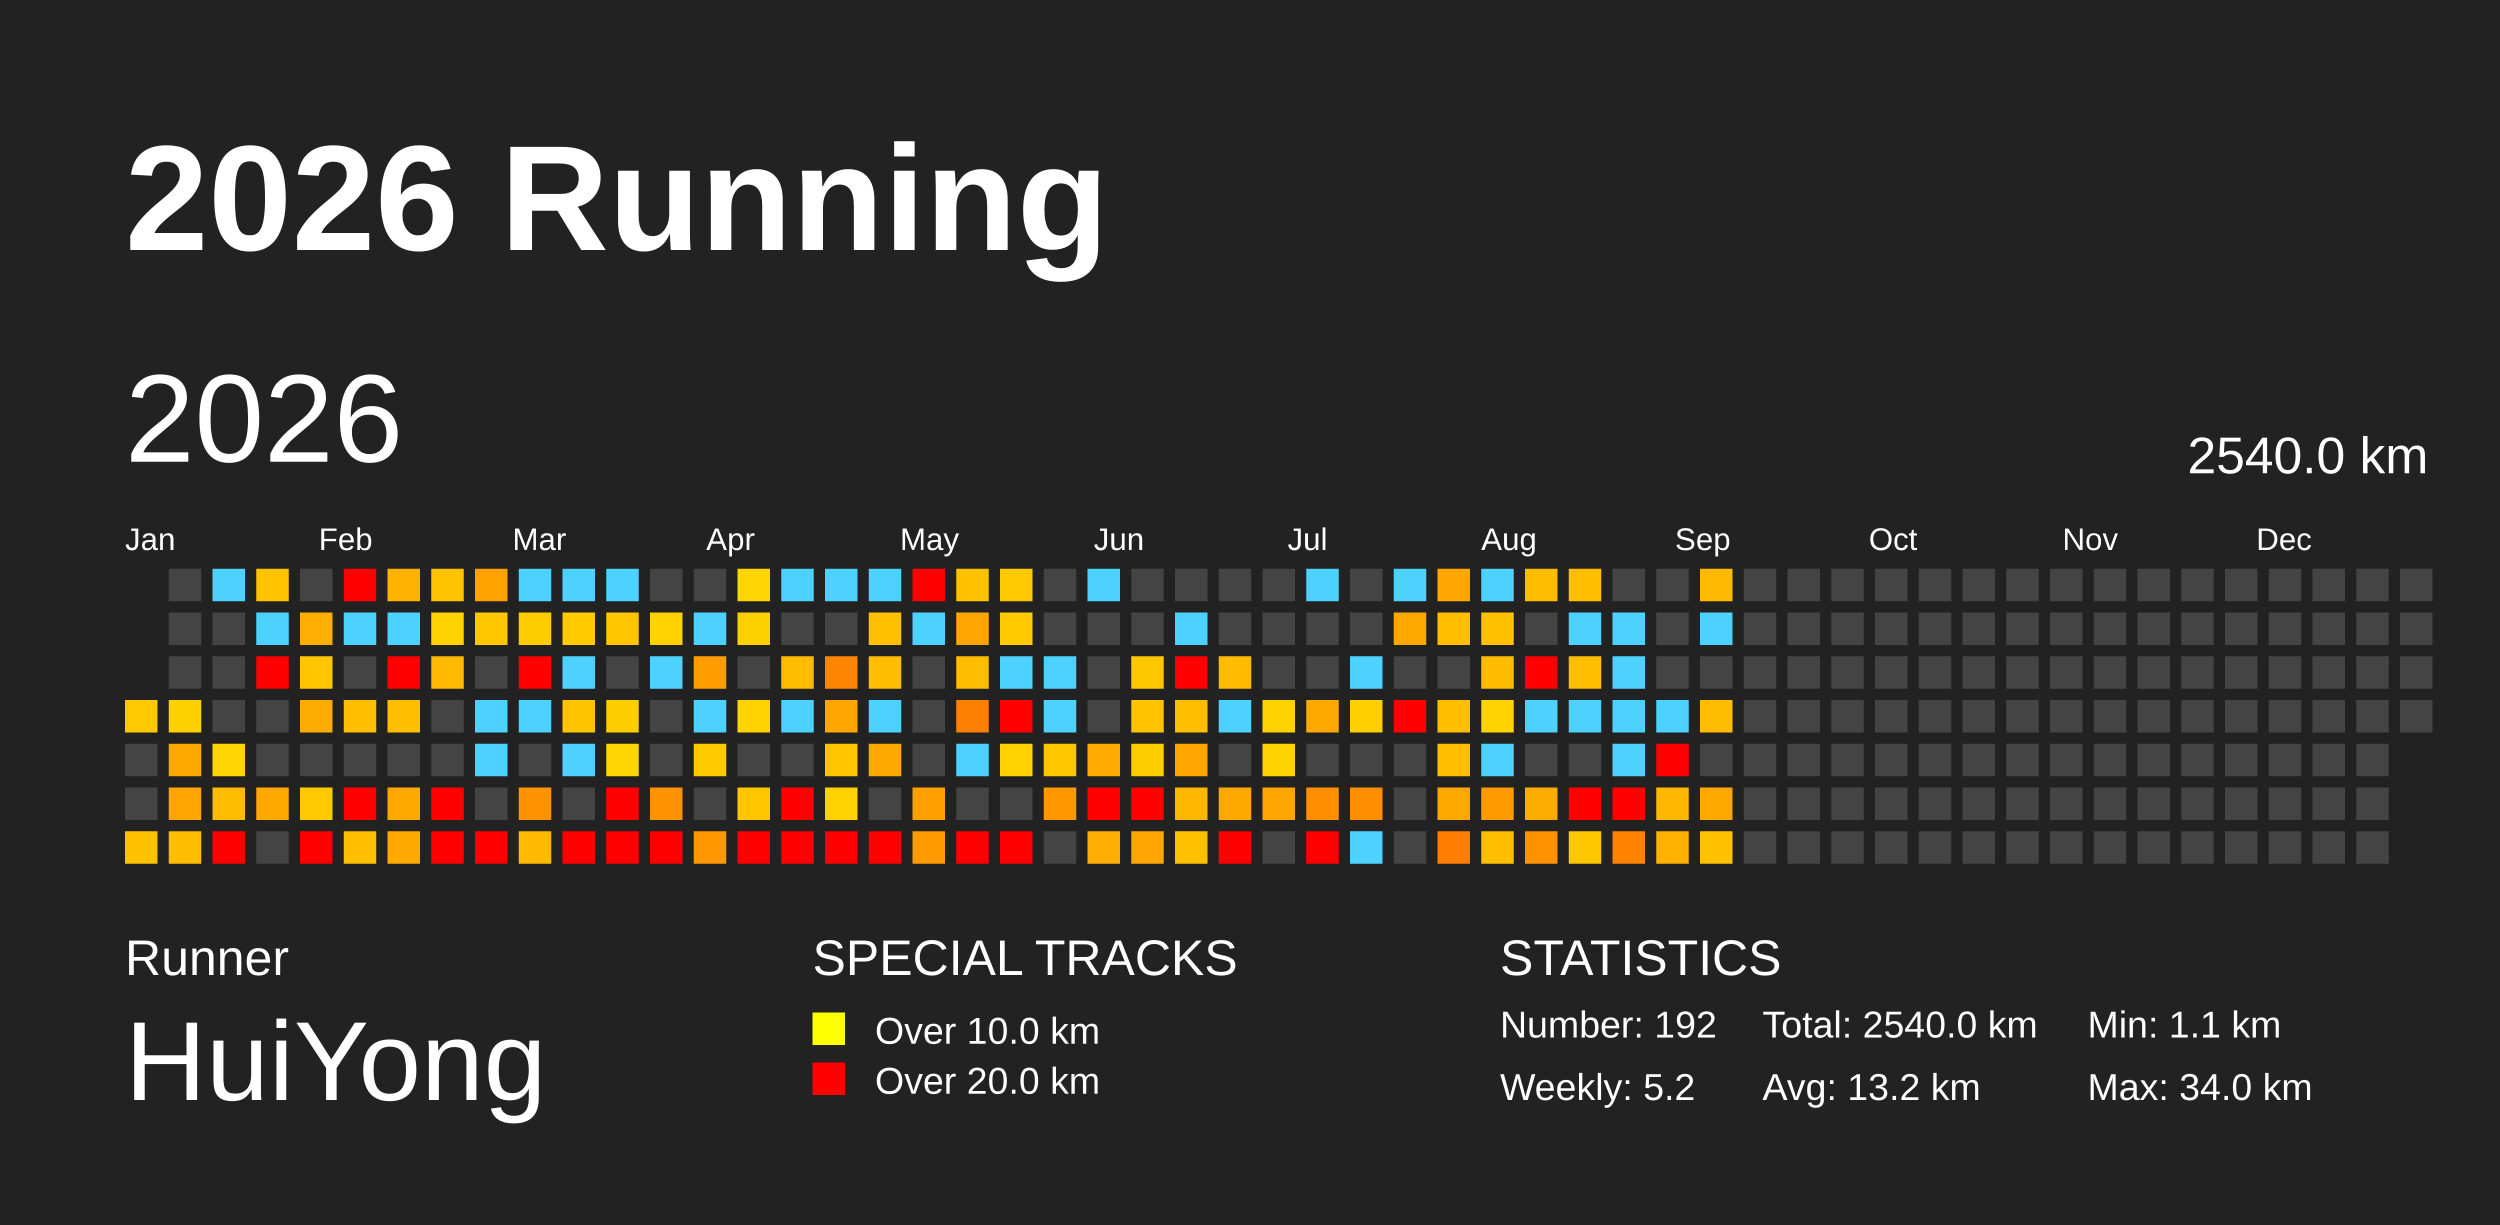
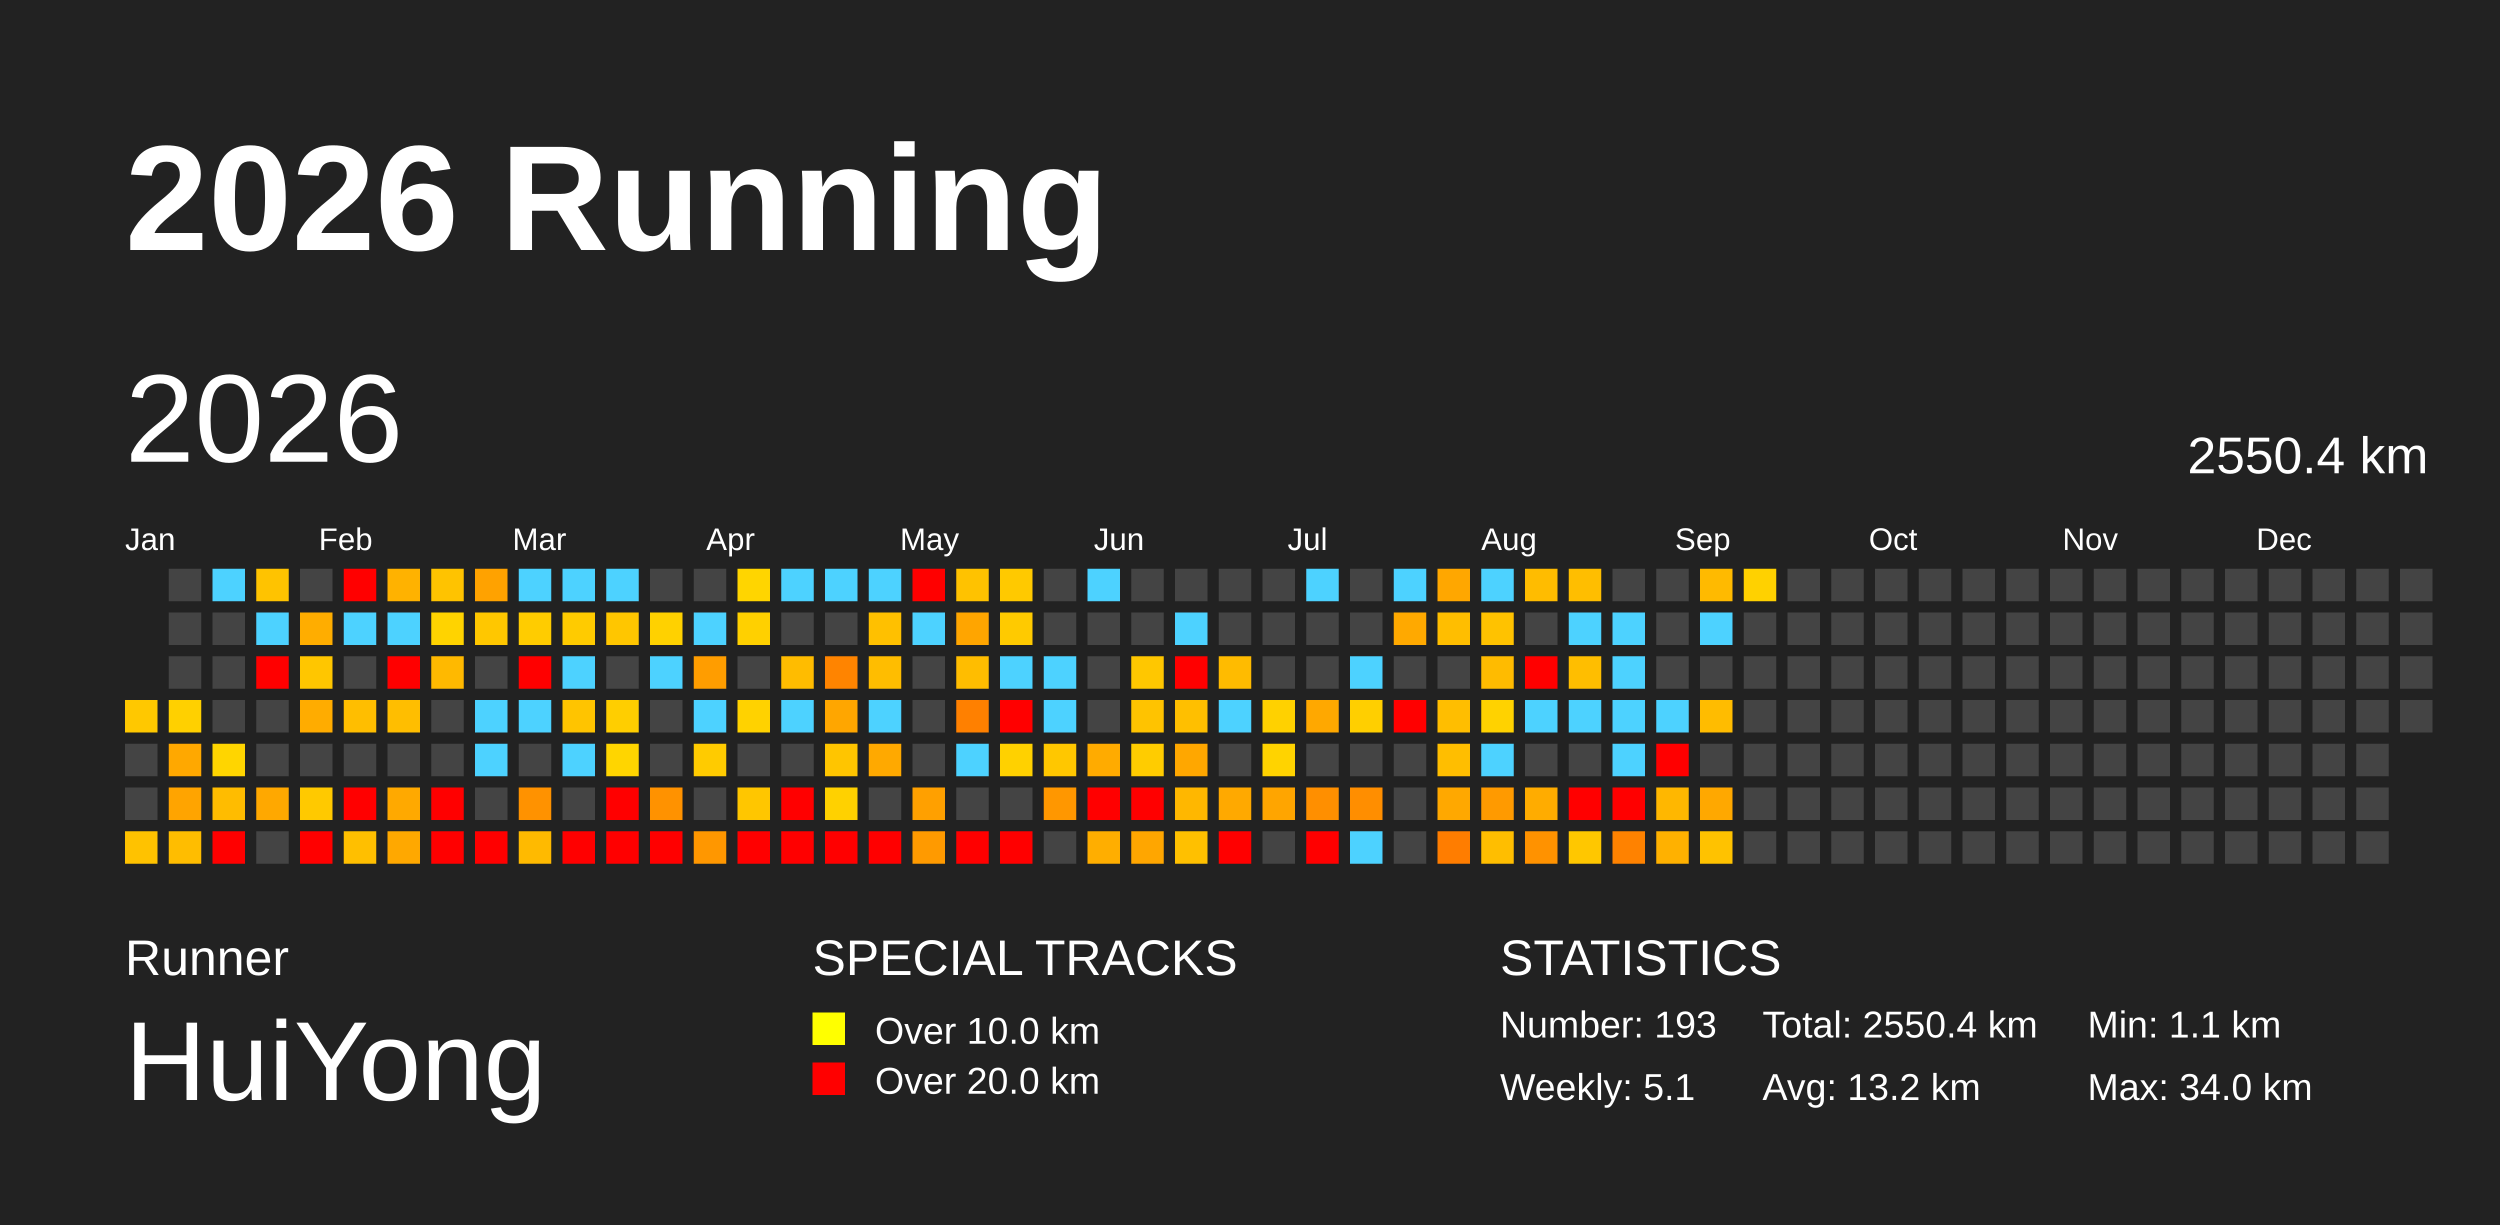
<svg xmlns="http://www.w3.org/2000/svg" baseProfile="full" height="98mm" version="1.1" viewBox="0,0,200,98" width="200mm">
  <defs />
  <rect fill="#222222" height="98" width="200" x="0" y="0" />
  <text fill="#FFFFFF" style="font-size:12px; font-family:Arial; font-weight:bold;" x="10" y="20">2026 Running</text>
  <text fill="#FFFFFF" style="font-size:4px; font-family:Arial" x="10" y="78">Runner</text>
  <text fill="#FFFFFF" style="font-size:9px; font-family:Arial" x="10" y="88">HuiYong</text>
  <text fill="#FFFFFF" style="font-size:4px; font-family:Arial" x="65" y="78">SPECIAL TRACKS</text>
  <rect fill="yellow" height="2.6" width="2.6" x="65" y="81" />
  <text fill="#FFFFFF" style="font-size:3px; font-family:Arial" x="70" y="83.5">Over 10.0 km</text>
  <rect fill="red" height="2.6" width="2.6" x="65" y="85" />
  <text fill="#FFFFFF" style="font-size:3px; font-family:Arial" x="70" y="87.5">Over 20.0 km</text>
  <text fill="#FFFFFF" style="font-size:4px; font-family:Arial" x="120" y="78">STATISTICS</text>
-   <text fill="#FFFFFF" style="font-size:3px; font-family:Arial" x="120" y="83">Number: 192</text>
-   <text fill="#FFFFFF" style="font-size:3px; font-family:Arial" x="120" y="88">Weekly: 5.2</text>
-   <text fill="#FFFFFF" style="font-size:3px; font-family:Arial" x="141" y="83">Total: 2540.0 km</text>
+   <text fill="#FFFFFF" style="font-size:3px; font-family:Arial" x="120" y="83">Number: 193</text>
+   <text fill="#FFFFFF" style="font-size:3px; font-family:Arial" x="120" y="88">Weekly: 5.1</text>
+   <text fill="#FFFFFF" style="font-size:3px; font-family:Arial" x="141" y="83">Total: 2550.4 km</text>
  <text fill="#FFFFFF" style="font-size:3px; font-family:Arial" x="141" y="88">Avg: 13.2 km</text>
  <text fill="#FFFFFF" style="font-size:3px; font-family:Arial" x="167" y="83">Min: 1.1 km</text>
  <text fill="#FFFFFF" style="font-size:3px; font-family:Arial" x="167" y="88">Max: 34.0 km</text>
  <text dominant-baseline="hanging" fill="#FFFFFF" style="font-size:10.0px; font-family:Arial;" x="10" y="30">2026</text>
-   <text dominant-baseline="hanging" fill="#FFFFFF" style="font-size:4.125px; font-family:Arial;" x="175" y="35">2540.0 km</text>
+   <text dominant-baseline="hanging" fill="#FFFFFF" style="font-size:4.125px; font-family:Arial;" x="175" y="35">2550.4 km</text>
  <text fill="#FFFFFF" style="font-size:2.5px; font-family:Arial" x="10.0" y="44">Jan</text>
  <text fill="#FFFFFF" style="font-size:2.5px; font-family:Arial" x="25.5" y="44">Feb</text>
  <text fill="#FFFFFF" style="font-size:2.5px; font-family:Arial" x="41.0" y="44">Mar</text>
  <text fill="#FFFFFF" style="font-size:2.5px; font-family:Arial" x="56.5" y="44">Apr</text>
  <text fill="#FFFFFF" style="font-size:2.5px; font-family:Arial" x="72.0" y="44">May</text>
  <text fill="#FFFFFF" style="font-size:2.5px; font-family:Arial" x="87.5" y="44">Jun</text>
  <text fill="#FFFFFF" style="font-size:2.5px; font-family:Arial" x="103.0" y="44">Jul</text>
  <text fill="#FFFFFF" style="font-size:2.5px; font-family:Arial" x="118.5" y="44">Aug</text>
  <text fill="#FFFFFF" style="font-size:2.5px; font-family:Arial" x="134.0" y="44">Sep</text>
  <text fill="#FFFFFF" style="font-size:2.5px; font-family:Arial" x="149.5" y="44">Oct</text>
  <text fill="#FFFFFF" style="font-size:2.5px; font-family:Arial" x="165.0" y="44">Nov</text>
  <text fill="#FFFFFF" style="font-size:2.5px; font-family:Arial" x="180.5" y="44">Dec</text>
  <rect fill="#ffc800" height="2.6" width="2.6" x="10.0" y="56.0" />
  <rect fill="#444444" height="2.6" width="2.6" x="10.0" y="59.5" />
  <rect fill="#444444" height="2.6" width="2.6" x="10.0" y="63.0" />
  <rect fill="#ffc200" height="2.6" width="2.6" x="10.0" y="66.5" />
  <rect fill="#444444" height="2.6" width="2.6" x="13.5" y="45.5" />
  <rect fill="#444444" height="2.6" width="2.6" x="13.5" y="49.0" />
  <rect fill="#444444" height="2.6" width="2.6" x="13.5" y="52.5" />
  <rect fill="#ffd000" height="2.6" width="2.6" x="13.5" y="56.0" />
  <rect fill="#ffa800" height="2.6" width="2.6" x="13.5" y="59.5" />
  <rect fill="#ffa400" height="2.6" width="2.6" x="13.5" y="63.0" />
  <rect fill="#ffbd00" height="2.6" width="2.6" x="13.5" y="66.5" />
  <rect fill="#4dd2ff" height="2.6" width="2.6" x="17.0" y="45.5" />
  <rect fill="#444444" height="2.6" width="2.6" x="17.0" y="49.0" />
  <rect fill="#444444" height="2.6" width="2.6" x="17.0" y="52.5" />
  <rect fill="#444444" height="2.6" width="2.6" x="17.0" y="56.0" />
  <rect fill="#ffd500" height="2.6" width="2.6" x="17.0" y="59.5" />
  <rect fill="#ffbc00" height="2.6" width="2.6" x="17.0" y="63.0" />
  <rect fill="red" height="2.6" width="2.6" x="17.0" y="66.5" />
  <rect fill="#ffc300" height="2.6" width="2.6" x="20.5" y="45.5" />
  <rect fill="#4dd2ff" height="2.6" width="2.6" x="20.5" y="49.0" />
  <rect fill="red" height="2.6" width="2.6" x="20.5" y="52.5" />
  <rect fill="#444444" height="2.6" width="2.6" x="20.5" y="56.0" />
  <rect fill="#444444" height="2.6" width="2.6" x="20.5" y="59.5" />
  <rect fill="#ffa800" height="2.6" width="2.6" x="20.5" y="63.0" />
  <rect fill="#444444" height="2.6" width="2.6" x="20.5" y="66.5" />
  <rect fill="#444444" height="2.6" width="2.6" x="24.0" y="45.5" />
  <rect fill="#ffad00" height="2.6" width="2.6" x="24.0" y="49.0" />
  <rect fill="#ffc600" height="2.6" width="2.6" x="24.0" y="52.5" />
  <rect fill="#ffac00" height="2.6" width="2.6" x="24.0" y="56.0" />
  <rect fill="#444444" height="2.6" width="2.6" x="24.0" y="59.5" />
  <rect fill="#ffc900" height="2.6" width="2.6" x="24.0" y="63.0" />
  <rect fill="red" height="2.6" width="2.6" x="24.0" y="66.5" />
  <rect fill="red" height="2.6" width="2.6" x="27.5" y="45.5" />
  <rect fill="#4dd2ff" height="2.6" width="2.6" x="27.5" y="49.0" />
  <rect fill="#444444" height="2.6" width="2.6" x="27.5" y="52.5" />
  <rect fill="#ffbe00" height="2.6" width="2.6" x="27.5" y="56.0" />
  <rect fill="#444444" height="2.6" width="2.6" x="27.5" y="59.5" />
  <rect fill="red" height="2.6" width="2.6" x="27.5" y="63.0" />
  <rect fill="#ffbf00" height="2.6" width="2.6" x="27.5" y="66.5" />
  <rect fill="#ffb200" height="2.6" width="2.6" x="31.0" y="45.5" />
  <rect fill="#4dd2ff" height="2.6" width="2.6" x="31.0" y="49.0" />
  <rect fill="red" height="2.6" width="2.6" x="31.0" y="52.5" />
  <rect fill="#ffbe00" height="2.6" width="2.6" x="31.0" y="56.0" />
  <rect fill="#444444" height="2.6" width="2.6" x="31.0" y="59.5" />
  <rect fill="#ffa900" height="2.6" width="2.6" x="31.0" y="63.0" />
  <rect fill="#ffa800" height="2.6" width="2.6" x="31.0" y="66.5" />
  <rect fill="#ffc300" height="2.6" width="2.6" x="34.5" y="45.5" />
  <rect fill="#ffd300" height="2.6" width="2.6" x="34.5" y="49.0" />
  <rect fill="#ffb900" height="2.6" width="2.6" x="34.5" y="52.5" />
  <rect fill="#444444" height="2.6" width="2.6" x="34.5" y="56.0" />
  <rect fill="#444444" height="2.6" width="2.6" x="34.5" y="59.5" />
  <rect fill="red" height="2.6" width="2.6" x="34.5" y="63.0" />
  <rect fill="red" height="2.6" width="2.6" x="34.5" y="66.5" />
  <rect fill="#ffa200" height="2.6" width="2.6" x="38.0" y="45.5" />
  <rect fill="#ffc700" height="2.6" width="2.6" x="38.0" y="49.0" />
  <rect fill="#444444" height="2.6" width="2.6" x="38.0" y="52.5" />
  <rect fill="#4dd2ff" height="2.6" width="2.6" x="38.0" y="56.0" />
  <rect fill="#4dd2ff" height="2.6" width="2.6" x="38.0" y="59.5" />
  <rect fill="#444444" height="2.6" width="2.6" x="38.0" y="63.0" />
  <rect fill="red" height="2.6" width="2.6" x="38.0" y="66.5" />
  <rect fill="#4dd2ff" height="2.6" width="2.6" x="41.5" y="45.5" />
  <rect fill="#ffcc00" height="2.6" width="2.6" x="41.5" y="49.0" />
  <rect fill="red" height="2.6" width="2.6" x="41.5" y="52.5" />
  <rect fill="#4dd2ff" height="2.6" width="2.6" x="41.5" y="56.0" />
  <rect fill="#444444" height="2.6" width="2.6" x="41.5" y="59.5" />
  <rect fill="#ff9200" height="2.6" width="2.6" x="41.5" y="63.0" />
  <rect fill="#ffba00" height="2.6" width="2.6" x="41.5" y="66.5" />
  <rect fill="#4dd2ff" height="2.6" width="2.6" x="45.0" y="45.5" />
  <rect fill="#ffcb00" height="2.6" width="2.6" x="45.0" y="49.0" />
  <rect fill="#4dd2ff" height="2.6" width="2.6" x="45.0" y="52.5" />
  <rect fill="#ffc400" height="2.6" width="2.6" x="45.0" y="56.0" />
  <rect fill="#4dd2ff" height="2.6" width="2.6" x="45.0" y="59.5" />
  <rect fill="#444444" height="2.6" width="2.6" x="45.0" y="63.0" />
  <rect fill="red" height="2.6" width="2.6" x="45.0" y="66.5" />
  <rect fill="#4dd2ff" height="2.6" width="2.6" x="48.5" y="45.5" />
  <rect fill="#ffc600" height="2.6" width="2.6" x="48.5" y="49.0" />
  <rect fill="#444444" height="2.6" width="2.6" x="48.5" y="52.5" />
  <rect fill="#ffce00" height="2.6" width="2.6" x="48.5" y="56.0" />
  <rect fill="#ffd500" height="2.6" width="2.6" x="48.5" y="59.5" />
  <rect fill="red" height="2.6" width="2.6" x="48.5" y="63.0" />
  <rect fill="red" height="2.6" width="2.6" x="48.5" y="66.5" />
  <rect fill="#444444" height="2.6" width="2.6" x="52.0" y="45.5" />
  <rect fill="#ffd100" height="2.6" width="2.6" x="52.0" y="49.0" />
  <rect fill="#4dd2ff" height="2.6" width="2.6" x="52.0" y="52.5" />
  <rect fill="#444444" height="2.6" width="2.6" x="52.0" y="56.0" />
  <rect fill="#444444" height="2.6" width="2.6" x="52.0" y="59.5" />
  <rect fill="#ff9200" height="2.6" width="2.6" x="52.0" y="63.0" />
  <rect fill="red" height="2.6" width="2.6" x="52.0" y="66.5" />
  <rect fill="#444444" height="2.6" width="2.6" x="55.5" y="45.5" />
  <rect fill="#4dd2ff" height="2.6" width="2.6" x="55.5" y="49.0" />
  <rect fill="#ff9d00" height="2.6" width="2.6" x="55.5" y="52.5" />
  <rect fill="#4dd2ff" height="2.6" width="2.6" x="55.5" y="56.0" />
  <rect fill="#ffcb00" height="2.6" width="2.6" x="55.5" y="59.5" />
  <rect fill="#444444" height="2.6" width="2.6" x="55.5" y="63.0" />
  <rect fill="#ff9700" height="2.6" width="2.6" x="55.5" y="66.5" />
  <rect fill="#ffd500" height="2.6" width="2.6" x="59.0" y="45.5" />
  <rect fill="#ffd000" height="2.6" width="2.6" x="59.0" y="49.0" />
  <rect fill="#444444" height="2.6" width="2.6" x="59.0" y="52.5" />
  <rect fill="#ffd200" height="2.6" width="2.6" x="59.0" y="56.0" />
  <rect fill="#444444" height="2.6" width="2.6" x="59.0" y="59.5" />
  <rect fill="#ffc600" height="2.6" width="2.6" x="59.0" y="63.0" />
  <rect fill="red" height="2.6" width="2.6" x="59.0" y="66.5" />
  <rect fill="#4dd2ff" height="2.6" width="2.6" x="62.5" y="45.5" />
  <rect fill="#444444" height="2.6" width="2.6" x="62.5" y="49.0" />
  <rect fill="#ffbc00" height="2.6" width="2.6" x="62.5" y="52.5" />
  <rect fill="#4dd2ff" height="2.6" width="2.6" x="62.5" y="56.0" />
  <rect fill="#444444" height="2.6" width="2.6" x="62.5" y="59.5" />
  <rect fill="red" height="2.6" width="2.6" x="62.5" y="63.0" />
  <rect fill="red" height="2.6" width="2.6" x="62.5" y="66.5" />
  <rect fill="#4dd2ff" height="2.6" width="2.6" x="66.0" y="45.5" />
  <rect fill="#444444" height="2.6" width="2.6" x="66.0" y="49.0" />
  <rect fill="#ff8400" height="2.6" width="2.6" x="66.0" y="52.5" />
  <rect fill="#ffa600" height="2.6" width="2.6" x="66.0" y="56.0" />
  <rect fill="#ffc500" height="2.6" width="2.6" x="66.0" y="59.5" />
  <rect fill="#ffd100" height="2.6" width="2.6" x="66.0" y="63.0" />
  <rect fill="red" height="2.6" width="2.6" x="66.0" y="66.5" />
  <rect fill="#4dd2ff" height="2.6" width="2.6" x="69.5" y="45.5" />
  <rect fill="#ffc000" height="2.6" width="2.6" x="69.5" y="49.0" />
  <rect fill="#ffbd00" height="2.6" width="2.6" x="69.5" y="52.5" />
  <rect fill="#4dd2ff" height="2.6" width="2.6" x="69.5" y="56.0" />
  <rect fill="#ffa900" height="2.6" width="2.6" x="69.5" y="59.5" />
  <rect fill="#444444" height="2.6" width="2.6" x="69.5" y="63.0" />
  <rect fill="red" height="2.6" width="2.6" x="69.5" y="66.5" />
  <rect fill="red" height="2.6" width="2.6" x="73.0" y="45.5" />
  <rect fill="#4dd2ff" height="2.6" width="2.6" x="73.0" y="49.0" />
  <rect fill="#444444" height="2.6" width="2.6" x="73.0" y="52.5" />
  <rect fill="#444444" height="2.6" width="2.6" x="73.0" y="56.0" />
  <rect fill="#444444" height="2.6" width="2.6" x="73.0" y="59.5" />
  <rect fill="#ffa000" height="2.6" width="2.6" x="73.0" y="63.0" />
  <rect fill="#ff9a00" height="2.6" width="2.6" x="73.0" y="66.5" />
  <rect fill="#ffc200" height="2.6" width="2.6" x="76.5" y="45.5" />
  <rect fill="#ffa500" height="2.6" width="2.6" x="76.5" y="49.0" />
  <rect fill="#ffbd00" height="2.6" width="2.6" x="76.5" y="52.5" />
  <rect fill="#ff8000" height="2.6" width="2.6" x="76.5" y="56.0" />
  <rect fill="#4dd2ff" height="2.6" width="2.6" x="76.5" y="59.5" />
  <rect fill="#444444" height="2.6" width="2.6" x="76.5" y="63.0" />
  <rect fill="red" height="2.6" width="2.6" x="76.5" y="66.5" />
  <rect fill="#ffc900" height="2.6" width="2.6" x="80.0" y="45.5" />
  <rect fill="#ffca00" height="2.6" width="2.6" x="80.0" y="49.0" />
  <rect fill="#4dd2ff" height="2.6" width="2.6" x="80.0" y="52.5" />
  <rect fill="red" height="2.6" width="2.6" x="80.0" y="56.0" />
  <rect fill="#ffd100" height="2.6" width="2.6" x="80.0" y="59.5" />
  <rect fill="#444444" height="2.6" width="2.6" x="80.0" y="63.0" />
  <rect fill="red" height="2.6" width="2.6" x="80.0" y="66.5" />
  <rect fill="#444444" height="2.6" width="2.6" x="83.5" y="45.5" />
  <rect fill="#444444" height="2.6" width="2.6" x="83.5" y="49.0" />
  <rect fill="#4dd2ff" height="2.6" width="2.6" x="83.5" y="52.5" />
  <rect fill="#4dd2ff" height="2.6" width="2.6" x="83.5" y="56.0" />
  <rect fill="#ffc700" height="2.6" width="2.6" x="83.5" y="59.5" />
  <rect fill="#ff9700" height="2.6" width="2.6" x="83.5" y="63.0" />
  <rect fill="#444444" height="2.6" width="2.6" x="83.5" y="66.5" />
  <rect fill="#4dd2ff" height="2.6" width="2.6" x="87.0" y="45.5" />
  <rect fill="#444444" height="2.6" width="2.6" x="87.0" y="49.0" />
  <rect fill="#444444" height="2.6" width="2.6" x="87.0" y="52.5" />
  <rect fill="#444444" height="2.6" width="2.6" x="87.0" y="56.0" />
  <rect fill="#ffab00" height="2.6" width="2.6" x="87.0" y="59.5" />
  <rect fill="red" height="2.6" width="2.6" x="87.0" y="63.0" />
  <rect fill="#ffae00" height="2.6" width="2.6" x="87.0" y="66.5" />
  <rect fill="#444444" height="2.6" width="2.6" x="90.5" y="45.5" />
  <rect fill="#444444" height="2.6" width="2.6" x="90.5" y="49.0" />
  <rect fill="#ffc700" height="2.6" width="2.6" x="90.5" y="52.5" />
  <rect fill="#ffc300" height="2.6" width="2.6" x="90.5" y="56.0" />
  <rect fill="#ffcc00" height="2.6" width="2.6" x="90.5" y="59.5" />
  <rect fill="red" height="2.6" width="2.6" x="90.5" y="63.0" />
  <rect fill="#ffa600" height="2.6" width="2.6" x="90.5" y="66.5" />
  <rect fill="#444444" height="2.6" width="2.6" x="94.0" y="45.5" />
  <rect fill="#4dd2ff" height="2.6" width="2.6" x="94.0" y="49.0" />
  <rect fill="red" height="2.6" width="2.6" x="94.0" y="52.5" />
  <rect fill="#ffbf00" height="2.6" width="2.6" x="94.0" y="56.0" />
  <rect fill="#ffa700" height="2.6" width="2.6" x="94.0" y="59.5" />
  <rect fill="#ffb700" height="2.6" width="2.6" x="94.0" y="63.0" />
  <rect fill="#ffc000" height="2.6" width="2.6" x="94.0" y="66.5" />
  <rect fill="#444444" height="2.6" width="2.6" x="97.5" y="45.5" />
  <rect fill="#444444" height="2.6" width="2.6" x="97.5" y="49.0" />
  <rect fill="#ffbb00" height="2.6" width="2.6" x="97.5" y="52.5" />
  <rect fill="#4dd2ff" height="2.6" width="2.6" x="97.5" y="56.0" />
  <rect fill="#444444" height="2.6" width="2.6" x="97.5" y="59.5" />
  <rect fill="#ffa900" height="2.6" width="2.6" x="97.5" y="63.0" />
  <rect fill="red" height="2.6" width="2.6" x="97.5" y="66.5" />
  <rect fill="#444444" height="2.6" width="2.6" x="101.0" y="45.5" />
  <rect fill="#444444" height="2.6" width="2.6" x="101.0" y="49.0" />
  <rect fill="#444444" height="2.6" width="2.6" x="101.0" y="52.5" />
  <rect fill="#ffd100" height="2.6" width="2.6" x="101.0" y="56.0" />
  <rect fill="#ffd300" height="2.6" width="2.6" x="101.0" y="59.5" />
  <rect fill="#ffa500" height="2.6" width="2.6" x="101.0" y="63.0" />
  <rect fill="#444444" height="2.6" width="2.6" x="101.0" y="66.5" />
  <rect fill="#4dd2ff" height="2.6" width="2.6" x="104.5" y="45.5" />
  <rect fill="#444444" height="2.6" width="2.6" x="104.5" y="49.0" />
  <rect fill="#444444" height="2.6" width="2.6" x="104.5" y="52.5" />
  <rect fill="#ffa800" height="2.6" width="2.6" x="104.5" y="56.0" />
  <rect fill="#444444" height="2.6" width="2.6" x="104.5" y="59.5" />
  <rect fill="#ff8f00" height="2.6" width="2.6" x="104.5" y="63.0" />
  <rect fill="red" height="2.6" width="2.6" x="104.5" y="66.5" />
  <rect fill="#444444" height="2.6" width="2.6" x="108.0" y="45.5" />
  <rect fill="#444444" height="2.6" width="2.6" x="108.0" y="49.0" />
  <rect fill="#4dd2ff" height="2.6" width="2.6" x="108.0" y="52.5" />
  <rect fill="#ffcf00" height="2.6" width="2.6" x="108.0" y="56.0" />
  <rect fill="#444444" height="2.6" width="2.6" x="108.0" y="59.5" />
  <rect fill="#ff8e00" height="2.6" width="2.6" x="108.0" y="63.0" />
  <rect fill="#4dd2ff" height="2.6" width="2.6" x="108.0" y="66.5" />
  <rect fill="#4dd2ff" height="2.6" width="2.6" x="111.5" y="45.5" />
  <rect fill="#ffa900" height="2.6" width="2.6" x="111.5" y="49.0" />
  <rect fill="#444444" height="2.6" width="2.6" x="111.5" y="52.5" />
  <rect fill="red" height="2.6" width="2.6" x="111.5" y="56.0" />
  <rect fill="#444444" height="2.6" width="2.6" x="111.5" y="59.5" />
  <rect fill="#444444" height="2.6" width="2.6" x="111.5" y="63.0" />
  <rect fill="#444444" height="2.6" width="2.6" x="111.5" y="66.5" />
  <rect fill="#ffa700" height="2.6" width="2.6" x="115.0" y="45.5" />
  <rect fill="#ffbe00" height="2.6" width="2.6" x="115.0" y="49.0" />
  <rect fill="#444444" height="2.6" width="2.6" x="115.0" y="52.5" />
  <rect fill="#ffbe00" height="2.6" width="2.6" x="115.0" y="56.0" />
  <rect fill="#ffbe00" height="2.6" width="2.6" x="115.0" y="59.5" />
  <rect fill="#ffa800" height="2.6" width="2.6" x="115.0" y="63.0" />
  <rect fill="#ff7d00" height="2.6" width="2.6" x="115.0" y="66.5" />
  <rect fill="#4dd2ff" height="2.6" width="2.6" x="118.5" y="45.5" />
  <rect fill="#ffc200" height="2.6" width="2.6" x="118.5" y="49.0" />
  <rect fill="#ffbb00" height="2.6" width="2.6" x="118.5" y="52.5" />
  <rect fill="#ffd200" height="2.6" width="2.6" x="118.5" y="56.0" />
  <rect fill="#4dd2ff" height="2.6" width="2.6" x="118.5" y="59.5" />
  <rect fill="#ff9a00" height="2.6" width="2.6" x="118.5" y="63.0" />
  <rect fill="#ffbe00" height="2.6" width="2.6" x="118.5" y="66.5" />
  <rect fill="#ffbc00" height="2.6" width="2.6" x="122.0" y="45.5" />
  <rect fill="#444444" height="2.6" width="2.6" x="122.0" y="49.0" />
  <rect fill="red" height="2.6" width="2.6" x="122.0" y="52.5" />
  <rect fill="#4dd2ff" height="2.6" width="2.6" x="122.0" y="56.0" />
  <rect fill="#444444" height="2.6" width="2.6" x="122.0" y="59.5" />
  <rect fill="#ffac00" height="2.6" width="2.6" x="122.0" y="63.0" />
  <rect fill="#ff9200" height="2.6" width="2.6" x="122.0" y="66.5" />
  <rect fill="#ffbe00" height="2.6" width="2.6" x="125.5" y="45.5" />
  <rect fill="#4dd2ff" height="2.6" width="2.6" x="125.5" y="49.0" />
  <rect fill="#ffbe00" height="2.6" width="2.6" x="125.5" y="52.5" />
  <rect fill="#4dd2ff" height="2.6" width="2.6" x="125.5" y="56.0" />
  <rect fill="#444444" height="2.6" width="2.6" x="125.5" y="59.5" />
  <rect fill="red" height="2.6" width="2.6" x="125.5" y="63.0" />
  <rect fill="#ffc700" height="2.6" width="2.6" x="125.5" y="66.5" />
  <rect fill="#444444" height="2.6" width="2.6" x="129.0" y="45.5" />
  <rect fill="#4dd2ff" height="2.6" width="2.6" x="129.0" y="49.0" />
  <rect fill="#4dd2ff" height="2.6" width="2.6" x="129.0" y="52.5" />
  <rect fill="#4dd2ff" height="2.6" width="2.6" x="129.0" y="56.0" />
  <rect fill="#4dd2ff" height="2.6" width="2.6" x="129.0" y="59.5" />
  <rect fill="red" height="2.6" width="2.6" x="129.0" y="63.0" />
  <rect fill="#ff8200" height="2.6" width="2.6" x="129.0" y="66.5" />
  <rect fill="#444444" height="2.6" width="2.6" x="132.5" y="45.5" />
  <rect fill="#444444" height="2.6" width="2.6" x="132.5" y="49.0" />
  <rect fill="#444444" height="2.6" width="2.6" x="132.5" y="52.5" />
  <rect fill="#4dd2ff" height="2.6" width="2.6" x="132.5" y="56.0" />
  <rect fill="red" height="2.6" width="2.6" x="132.5" y="59.5" />
  <rect fill="#ffb700" height="2.6" width="2.6" x="132.5" y="63.0" />
  <rect fill="#ffb100" height="2.6" width="2.6" x="132.5" y="66.5" />
  <rect fill="#ffba00" height="2.6" width="2.6" x="136.0" y="45.5" />
  <rect fill="#4dd2ff" height="2.6" width="2.6" x="136.0" y="49.0" />
  <rect fill="#444444" height="2.6" width="2.6" x="136.0" y="52.5" />
  <rect fill="#ffbc00" height="2.6" width="2.6" x="136.0" y="56.0" />
  <rect fill="#444444" height="2.6" width="2.6" x="136.0" y="59.5" />
  <rect fill="#ffa800" height="2.6" width="2.6" x="136.0" y="63.0" />
  <rect fill="#ffc200" height="2.6" width="2.6" x="136.0" y="66.5" />
-   <rect fill="#444444" height="2.6" width="2.6" x="139.5" y="45.5" />
+   <rect fill="#ffd100" height="2.6" width="2.6" x="139.5" y="45.5" />
  <rect fill="#444444" height="2.6" width="2.6" x="139.5" y="49.0" />
  <rect fill="#444444" height="2.6" width="2.6" x="139.5" y="52.5" />
  <rect fill="#444444" height="2.6" width="2.6" x="139.5" y="56.0" />
  <rect fill="#444444" height="2.6" width="2.6" x="139.5" y="59.5" />
  <rect fill="#444444" height="2.6" width="2.6" x="139.5" y="63.0" />
  <rect fill="#444444" height="2.6" width="2.6" x="139.5" y="66.5" />
  <rect fill="#444444" height="2.6" width="2.6" x="143.0" y="45.5" />
  <rect fill="#444444" height="2.6" width="2.6" x="143.0" y="49.0" />
  <rect fill="#444444" height="2.6" width="2.6" x="143.0" y="52.5" />
  <rect fill="#444444" height="2.6" width="2.6" x="143.0" y="56.0" />
  <rect fill="#444444" height="2.6" width="2.6" x="143.0" y="59.5" />
  <rect fill="#444444" height="2.6" width="2.6" x="143.0" y="63.0" />
  <rect fill="#444444" height="2.6" width="2.6" x="143.0" y="66.5" />
  <rect fill="#444444" height="2.6" width="2.6" x="146.5" y="45.5" />
  <rect fill="#444444" height="2.6" width="2.6" x="146.5" y="49.0" />
  <rect fill="#444444" height="2.6" width="2.6" x="146.5" y="52.5" />
  <rect fill="#444444" height="2.6" width="2.6" x="146.5" y="56.0" />
  <rect fill="#444444" height="2.6" width="2.6" x="146.5" y="59.5" />
  <rect fill="#444444" height="2.6" width="2.6" x="146.5" y="63.0" />
  <rect fill="#444444" height="2.6" width="2.6" x="146.5" y="66.5" />
  <rect fill="#444444" height="2.6" width="2.6" x="150.0" y="45.5" />
  <rect fill="#444444" height="2.6" width="2.6" x="150.0" y="49.0" />
  <rect fill="#444444" height="2.6" width="2.6" x="150.0" y="52.5" />
  <rect fill="#444444" height="2.6" width="2.6" x="150.0" y="56.0" />
  <rect fill="#444444" height="2.6" width="2.6" x="150.0" y="59.5" />
  <rect fill="#444444" height="2.6" width="2.6" x="150.0" y="63.0" />
  <rect fill="#444444" height="2.6" width="2.6" x="150.0" y="66.5" />
  <rect fill="#444444" height="2.6" width="2.6" x="153.5" y="45.5" />
  <rect fill="#444444" height="2.6" width="2.6" x="153.5" y="49.0" />
  <rect fill="#444444" height="2.6" width="2.6" x="153.5" y="52.5" />
  <rect fill="#444444" height="2.6" width="2.6" x="153.5" y="56.0" />
  <rect fill="#444444" height="2.6" width="2.6" x="153.5" y="59.5" />
  <rect fill="#444444" height="2.6" width="2.6" x="153.5" y="63.0" />
  <rect fill="#444444" height="2.6" width="2.6" x="153.5" y="66.5" />
  <rect fill="#444444" height="2.6" width="2.6" x="157.0" y="45.5" />
  <rect fill="#444444" height="2.6" width="2.6" x="157.0" y="49.0" />
  <rect fill="#444444" height="2.6" width="2.6" x="157.0" y="52.5" />
  <rect fill="#444444" height="2.6" width="2.6" x="157.0" y="56.0" />
  <rect fill="#444444" height="2.6" width="2.6" x="157.0" y="59.5" />
  <rect fill="#444444" height="2.6" width="2.6" x="157.0" y="63.0" />
  <rect fill="#444444" height="2.6" width="2.6" x="157.0" y="66.5" />
  <rect fill="#444444" height="2.6" width="2.6" x="160.5" y="45.5" />
  <rect fill="#444444" height="2.6" width="2.6" x="160.5" y="49.0" />
  <rect fill="#444444" height="2.6" width="2.6" x="160.5" y="52.5" />
  <rect fill="#444444" height="2.6" width="2.6" x="160.5" y="56.0" />
  <rect fill="#444444" height="2.6" width="2.6" x="160.5" y="59.5" />
  <rect fill="#444444" height="2.6" width="2.6" x="160.5" y="63.0" />
  <rect fill="#444444" height="2.6" width="2.6" x="160.5" y="66.5" />
  <rect fill="#444444" height="2.6" width="2.6" x="164.0" y="45.5" />
  <rect fill="#444444" height="2.6" width="2.6" x="164.0" y="49.0" />
  <rect fill="#444444" height="2.6" width="2.6" x="164.0" y="52.5" />
  <rect fill="#444444" height="2.6" width="2.6" x="164.0" y="56.0" />
  <rect fill="#444444" height="2.6" width="2.6" x="164.0" y="59.5" />
  <rect fill="#444444" height="2.6" width="2.6" x="164.0" y="63.0" />
  <rect fill="#444444" height="2.6" width="2.6" x="164.0" y="66.5" />
  <rect fill="#444444" height="2.6" width="2.6" x="167.5" y="45.5" />
  <rect fill="#444444" height="2.6" width="2.6" x="167.5" y="49.0" />
  <rect fill="#444444" height="2.6" width="2.6" x="167.5" y="52.5" />
  <rect fill="#444444" height="2.6" width="2.6" x="167.5" y="56.0" />
  <rect fill="#444444" height="2.6" width="2.6" x="167.5" y="59.5" />
  <rect fill="#444444" height="2.6" width="2.6" x="167.5" y="63.0" />
  <rect fill="#444444" height="2.6" width="2.6" x="167.5" y="66.5" />
  <rect fill="#444444" height="2.6" width="2.6" x="171.0" y="45.5" />
  <rect fill="#444444" height="2.6" width="2.6" x="171.0" y="49.0" />
  <rect fill="#444444" height="2.6" width="2.6" x="171.0" y="52.5" />
  <rect fill="#444444" height="2.6" width="2.6" x="171.0" y="56.0" />
  <rect fill="#444444" height="2.6" width="2.6" x="171.0" y="59.5" />
  <rect fill="#444444" height="2.6" width="2.6" x="171.0" y="63.0" />
  <rect fill="#444444" height="2.6" width="2.6" x="171.0" y="66.5" />
  <rect fill="#444444" height="2.6" width="2.6" x="174.5" y="45.5" />
  <rect fill="#444444" height="2.6" width="2.6" x="174.5" y="49.0" />
  <rect fill="#444444" height="2.6" width="2.6" x="174.5" y="52.5" />
  <rect fill="#444444" height="2.6" width="2.6" x="174.5" y="56.0" />
  <rect fill="#444444" height="2.6" width="2.6" x="174.5" y="59.5" />
  <rect fill="#444444" height="2.6" width="2.6" x="174.5" y="63.0" />
  <rect fill="#444444" height="2.6" width="2.6" x="174.5" y="66.5" />
  <rect fill="#444444" height="2.6" width="2.6" x="178.0" y="45.5" />
  <rect fill="#444444" height="2.6" width="2.6" x="178.0" y="49.0" />
  <rect fill="#444444" height="2.6" width="2.6" x="178.0" y="52.5" />
  <rect fill="#444444" height="2.6" width="2.6" x="178.0" y="56.0" />
  <rect fill="#444444" height="2.6" width="2.6" x="178.0" y="59.5" />
  <rect fill="#444444" height="2.6" width="2.6" x="178.0" y="63.0" />
  <rect fill="#444444" height="2.6" width="2.6" x="178.0" y="66.5" />
  <rect fill="#444444" height="2.6" width="2.6" x="181.5" y="45.5" />
  <rect fill="#444444" height="2.6" width="2.6" x="181.5" y="49.0" />
  <rect fill="#444444" height="2.6" width="2.6" x="181.5" y="52.5" />
  <rect fill="#444444" height="2.6" width="2.6" x="181.5" y="56.0" />
  <rect fill="#444444" height="2.6" width="2.6" x="181.5" y="59.5" />
  <rect fill="#444444" height="2.6" width="2.6" x="181.5" y="63.0" />
  <rect fill="#444444" height="2.6" width="2.6" x="181.5" y="66.5" />
  <rect fill="#444444" height="2.6" width="2.6" x="185.0" y="45.5" />
  <rect fill="#444444" height="2.6" width="2.6" x="185.0" y="49.0" />
  <rect fill="#444444" height="2.6" width="2.6" x="185.0" y="52.5" />
  <rect fill="#444444" height="2.6" width="2.6" x="185.0" y="56.0" />
  <rect fill="#444444" height="2.6" width="2.6" x="185.0" y="59.5" />
  <rect fill="#444444" height="2.6" width="2.6" x="185.0" y="63.0" />
  <rect fill="#444444" height="2.6" width="2.6" x="185.0" y="66.5" />
  <rect fill="#444444" height="2.6" width="2.6" x="188.5" y="45.5" />
  <rect fill="#444444" height="2.6" width="2.6" x="188.5" y="49.0" />
  <rect fill="#444444" height="2.6" width="2.6" x="188.5" y="52.5" />
  <rect fill="#444444" height="2.6" width="2.6" x="188.5" y="56.0" />
  <rect fill="#444444" height="2.6" width="2.6" x="188.5" y="59.5" />
  <rect fill="#444444" height="2.6" width="2.6" x="188.5" y="63.0" />
  <rect fill="#444444" height="2.6" width="2.6" x="188.5" y="66.5" />
  <rect fill="#444444" height="2.6" width="2.6" x="192.0" y="45.5" />
  <rect fill="#444444" height="2.6" width="2.6" x="192.0" y="49.0" />
  <rect fill="#444444" height="2.6" width="2.6" x="192.0" y="52.5" />
  <rect fill="#444444" height="2.6" width="2.6" x="192.0" y="56.0" />
</svg>
